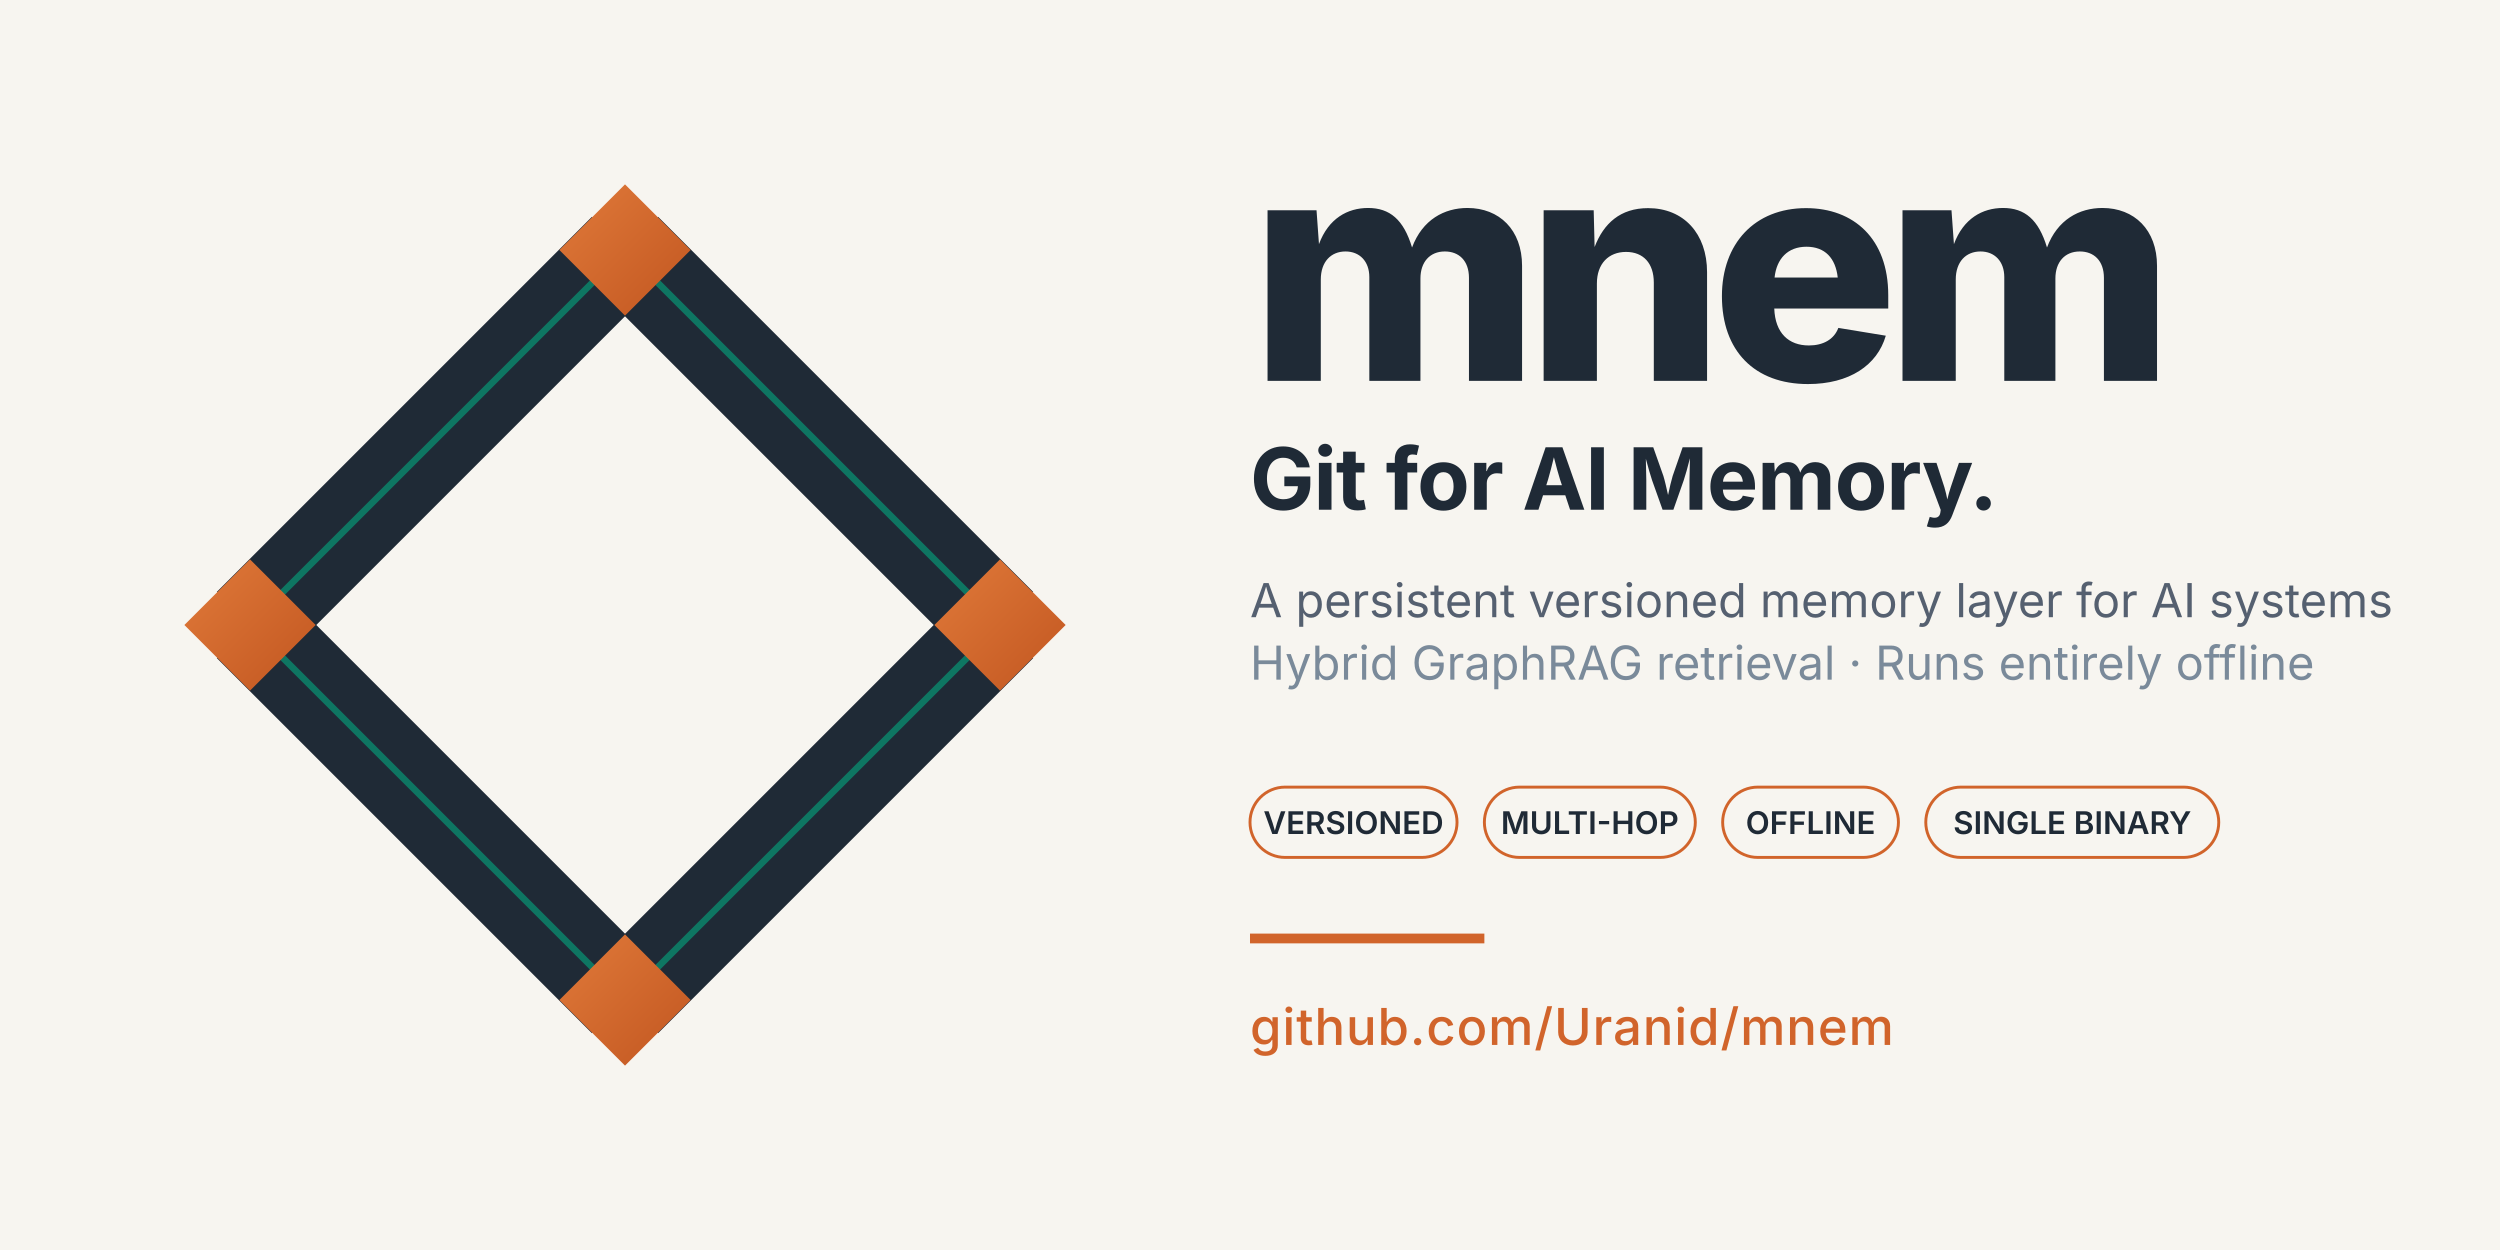
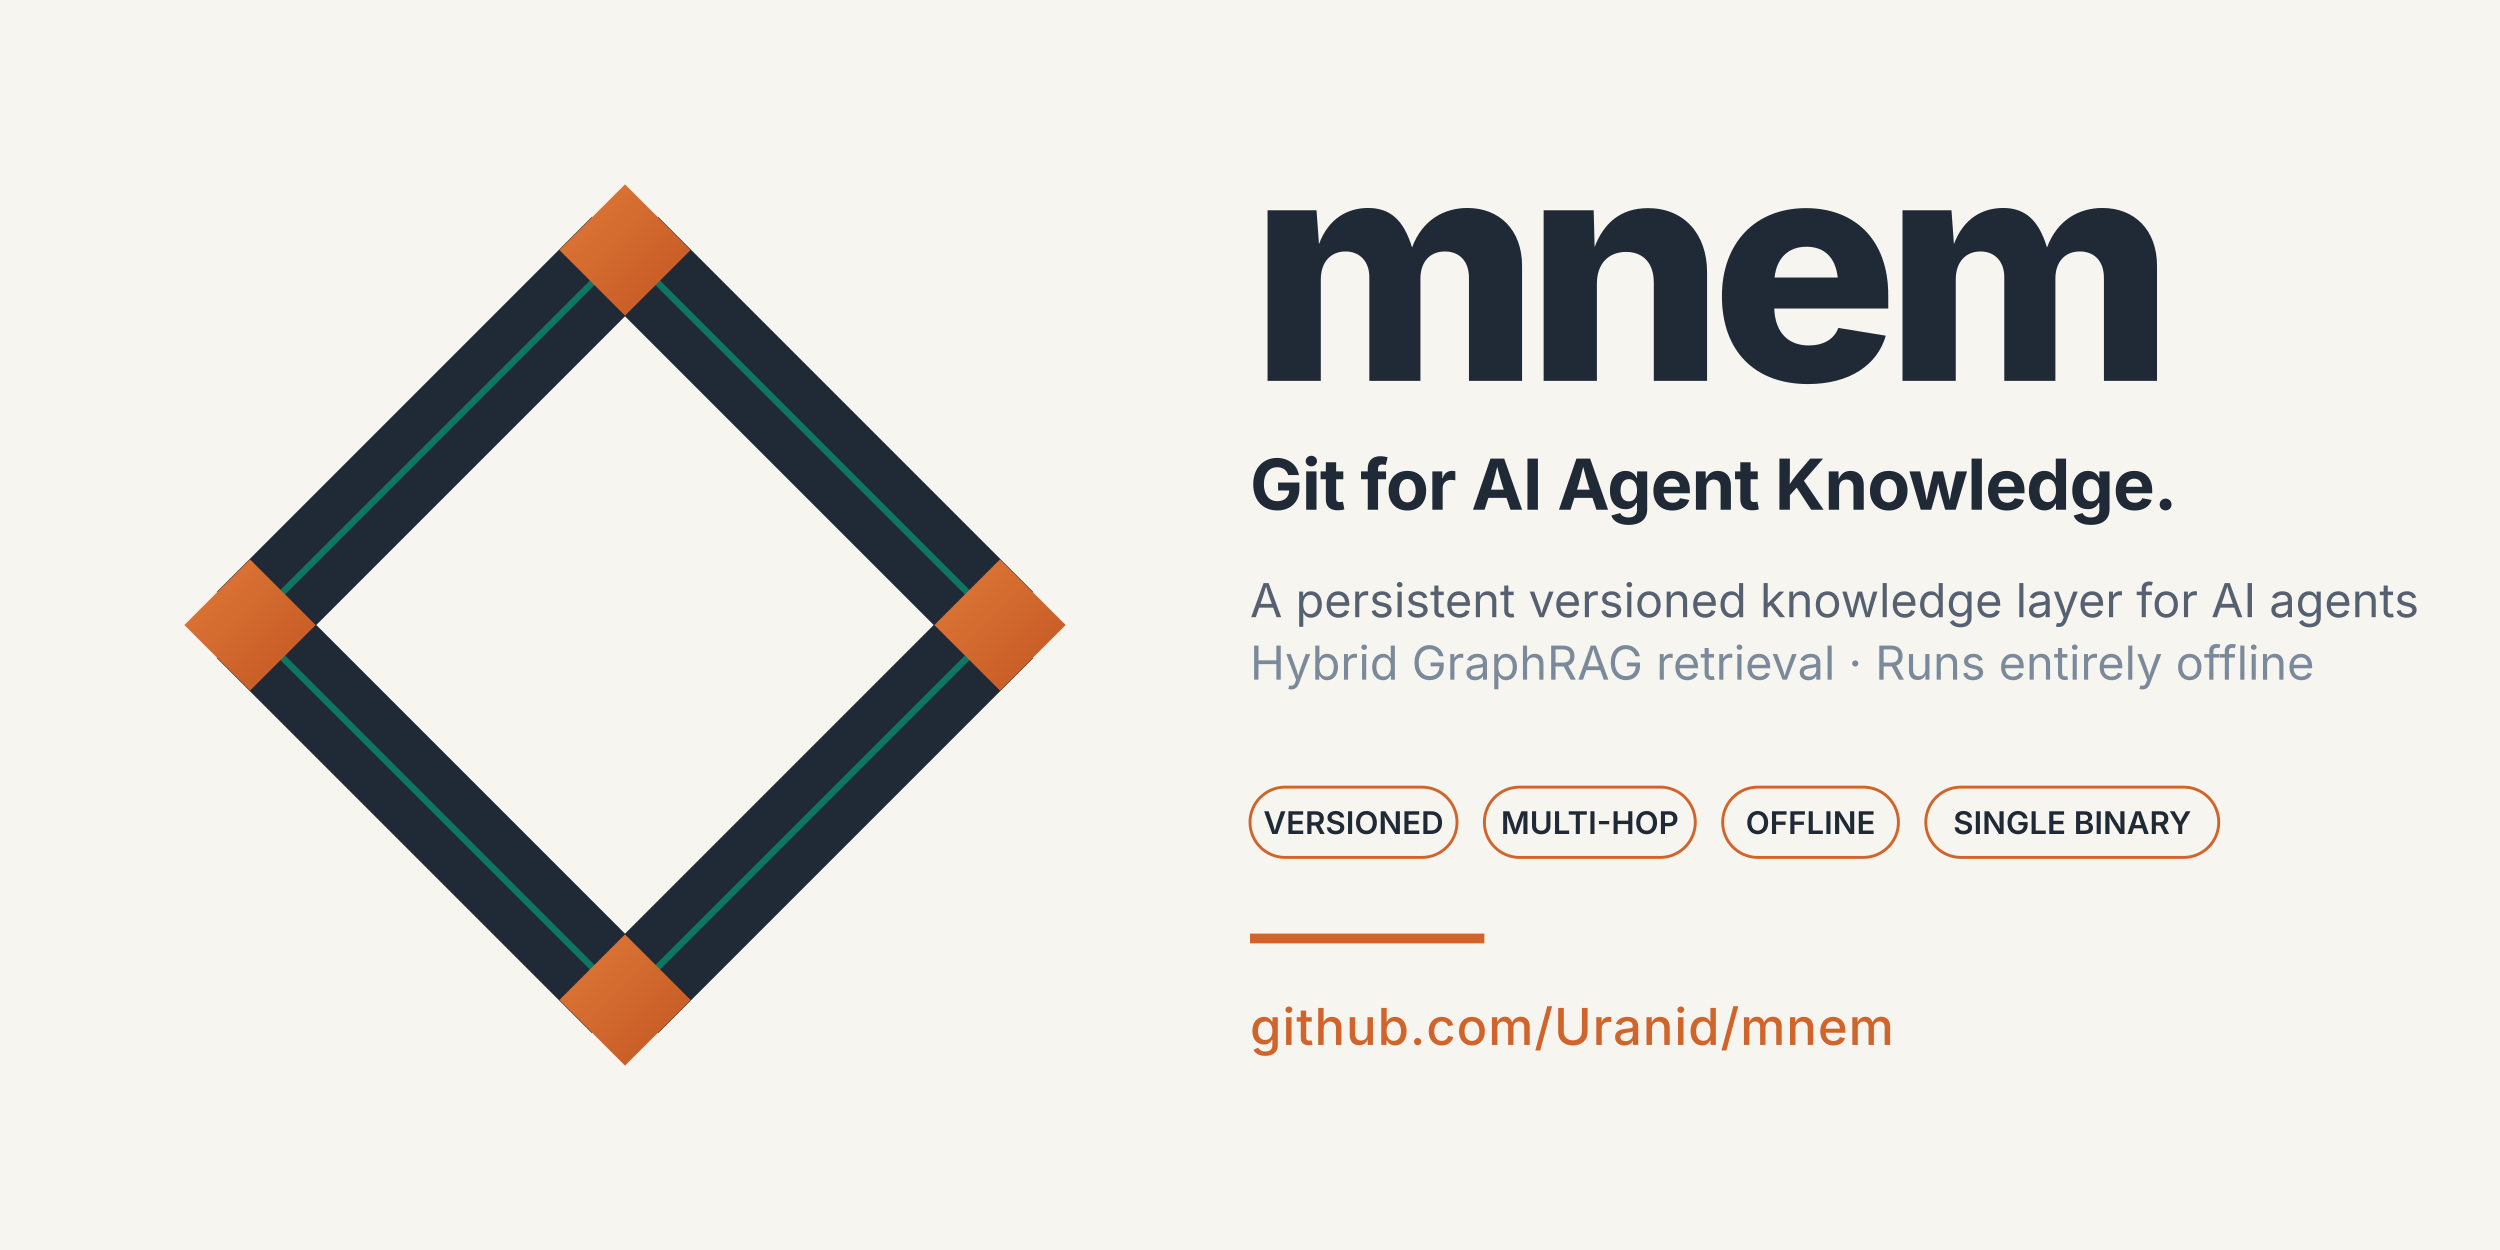
- <svg xmlns="http://www.w3.org/2000/svg" viewBox="0 0 1280 640" role="img" aria-label="mnem - Git for AI Memory">
+ <svg xmlns="http://www.w3.org/2000/svg" viewBox="0 0 1280 640" role="img" aria-label="mnem - Git for AI Agent Knowledge">
  <defs>
    <linearGradient id="rustNode" x1="0" y1="0" x2="1" y2="1">
      <stop offset="0%" stop-color="#e07a3a" />
      <stop offset="100%" stop-color="#c25620" />
    </linearGradient>
  </defs>
  <rect width="1280" height="640" fill="#f7f5f0" />
  <g transform="translate(12.8 12.8) scale(2.4)">
    <g stroke="#1f2a36" stroke-width="20" stroke-linecap="butt" fill="none">
      <line x1="128" y1="48" x2="48" y2="128" />
      <line x1="48" y1="128" x2="128" y2="208" />
      <line x1="128" y1="208" x2="208" y2="128" />
      <line x1="208" y1="128" x2="128" y2="48" />
    </g>
    <g stroke="rgba(0,180,135,0.55)" stroke-width="1.4" fill="none">
      <line x1="128" y1="48" x2="48" y2="128" />
      <line x1="48" y1="128" x2="128" y2="208" />
      <line x1="128" y1="208" x2="208" y2="128" />
      <line x1="208" y1="128" x2="128" y2="48" />
    </g>
    <g fill="url(#rustNode)">
      <polygon points="128,34  142,48  128,62  114,48" />
      <polygon points="48,114  62,128  48,142  34,128" />
      <polygon points="208,114 222,128 208,142 194,128" />
      <polygon points="128,194 142,208 128,222 114,208" />
    </g>
  </g>
  <g font-family="system-ui, -apple-system, 'Segoe UI', Inter, Helvetica, Arial, sans-serif">
    <text x="640" y="195" font-size="160" font-weight="800" fill="#1f2a36" letter-spacing="-7">mnem</text>
-     <text x="640" y="261" font-size="44" font-weight="700" fill="#1f2a36" letter-spacing="-0.5">Git for AI Memory.</text>
-     <text x="640" y="316" font-size="24" font-weight="400" fill="#556070">A persistent versioned memory layer for AI systems</text>
+     <text x="640" y="261" font-size="36" font-weight="700" fill="#1f2a36" letter-spacing="-0.5">Git for AI Agent Knowledge.</text>
+     <text x="640" y="316" font-size="24" font-weight="400" fill="#556070">A persistent versioned knowledge layer for AI agents</text>
    <text x="640" y="348" font-size="24" font-weight="400" fill="#7a8a9a">Hybrid GraphRAG retrieval · Runs entirely offline</text>
    <g font-size="16" font-weight="600" fill="#1f2a36">
      <rect x="640" y="403" width="106" height="36" rx="18" fill="none" stroke="#d1642b" stroke-width="1.5" />
      <text x="693" y="427" text-anchor="middle">VERSIONED</text>
      <rect x="760" y="403" width="108" height="36" rx="18" fill="none" stroke="#d1642b" stroke-width="1.5" />
      <text x="814" y="427" text-anchor="middle">MULTI-HOP</text>
      <rect x="882" y="403" width="90" height="36" rx="18" fill="none" stroke="#d1642b" stroke-width="1.5" />
      <text x="927" y="427" text-anchor="middle">OFFLINE</text>
      <rect x="986" y="403" width="150" height="36" rx="18" fill="none" stroke="#d1642b" stroke-width="1.5" />
      <text x="1061" y="427" text-anchor="middle">SINGLE BINARY</text>
    </g>
    <rect x="640" y="478" width="120" height="5" fill="#d1642b" />
    <text x="640" y="535" font-size="26" font-weight="500" fill="#d1642b" letter-spacing="0.5">github.com/Uranid/mnem</text>
  </g>
</svg>
